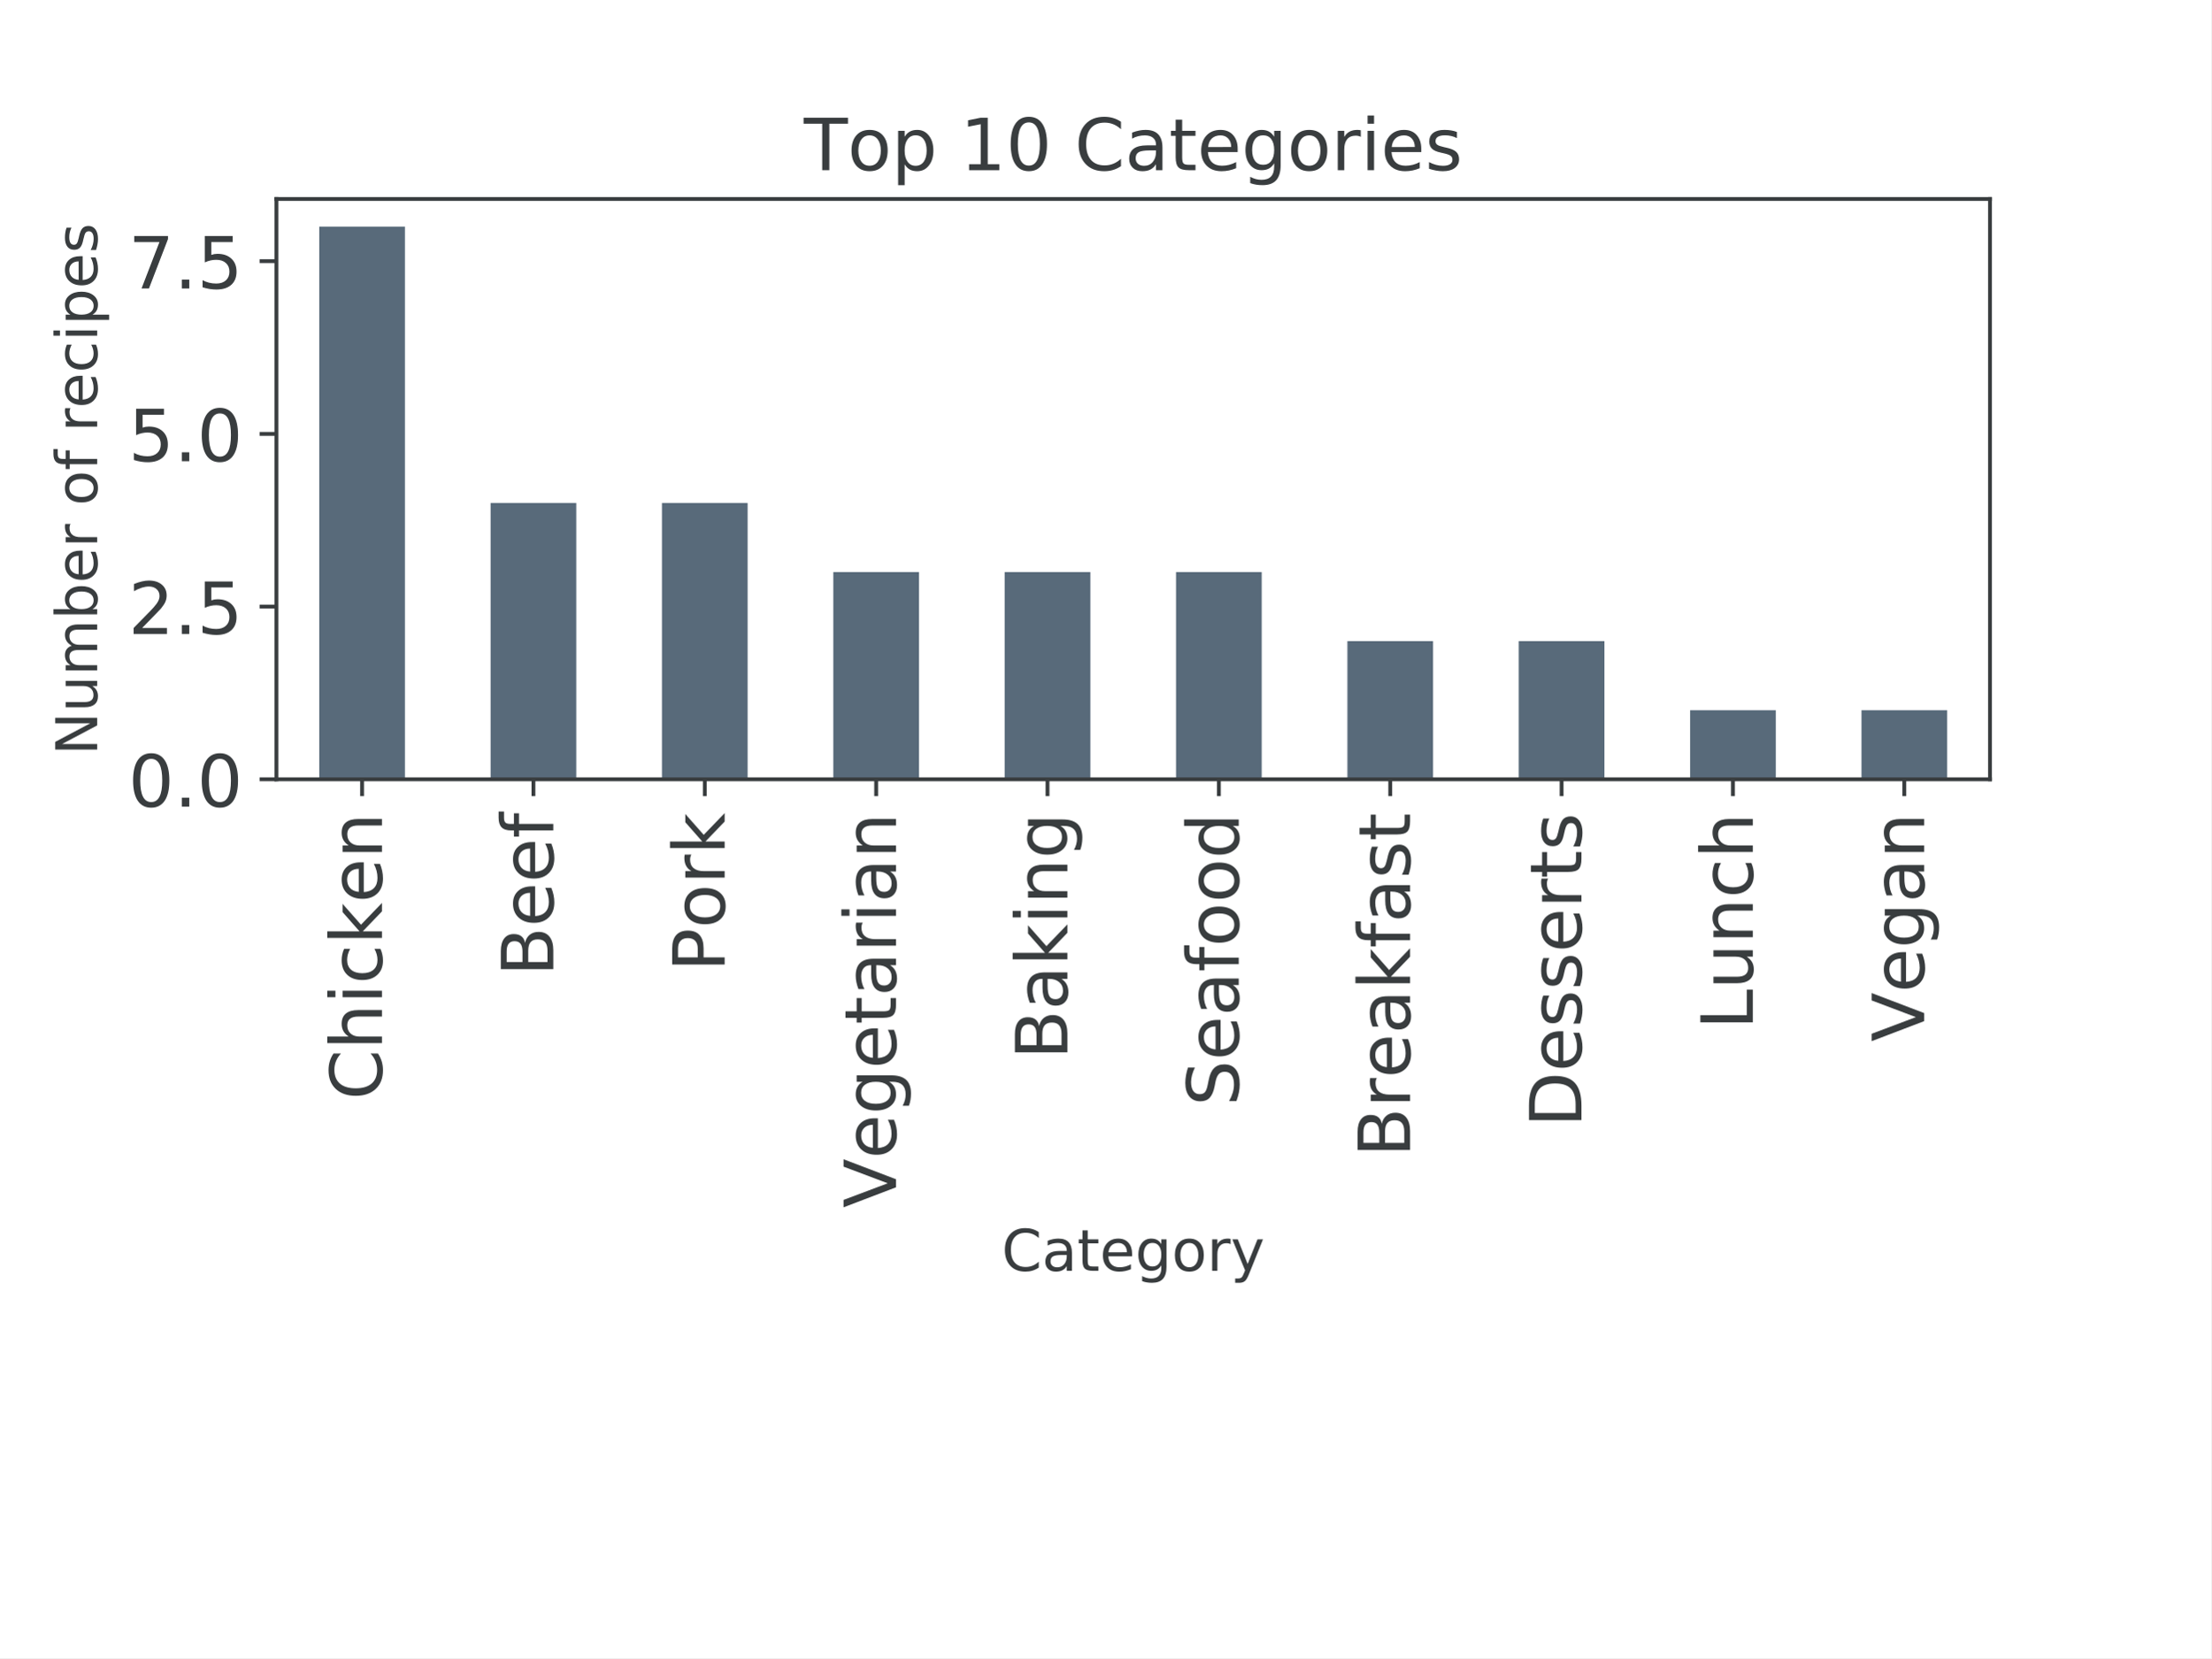
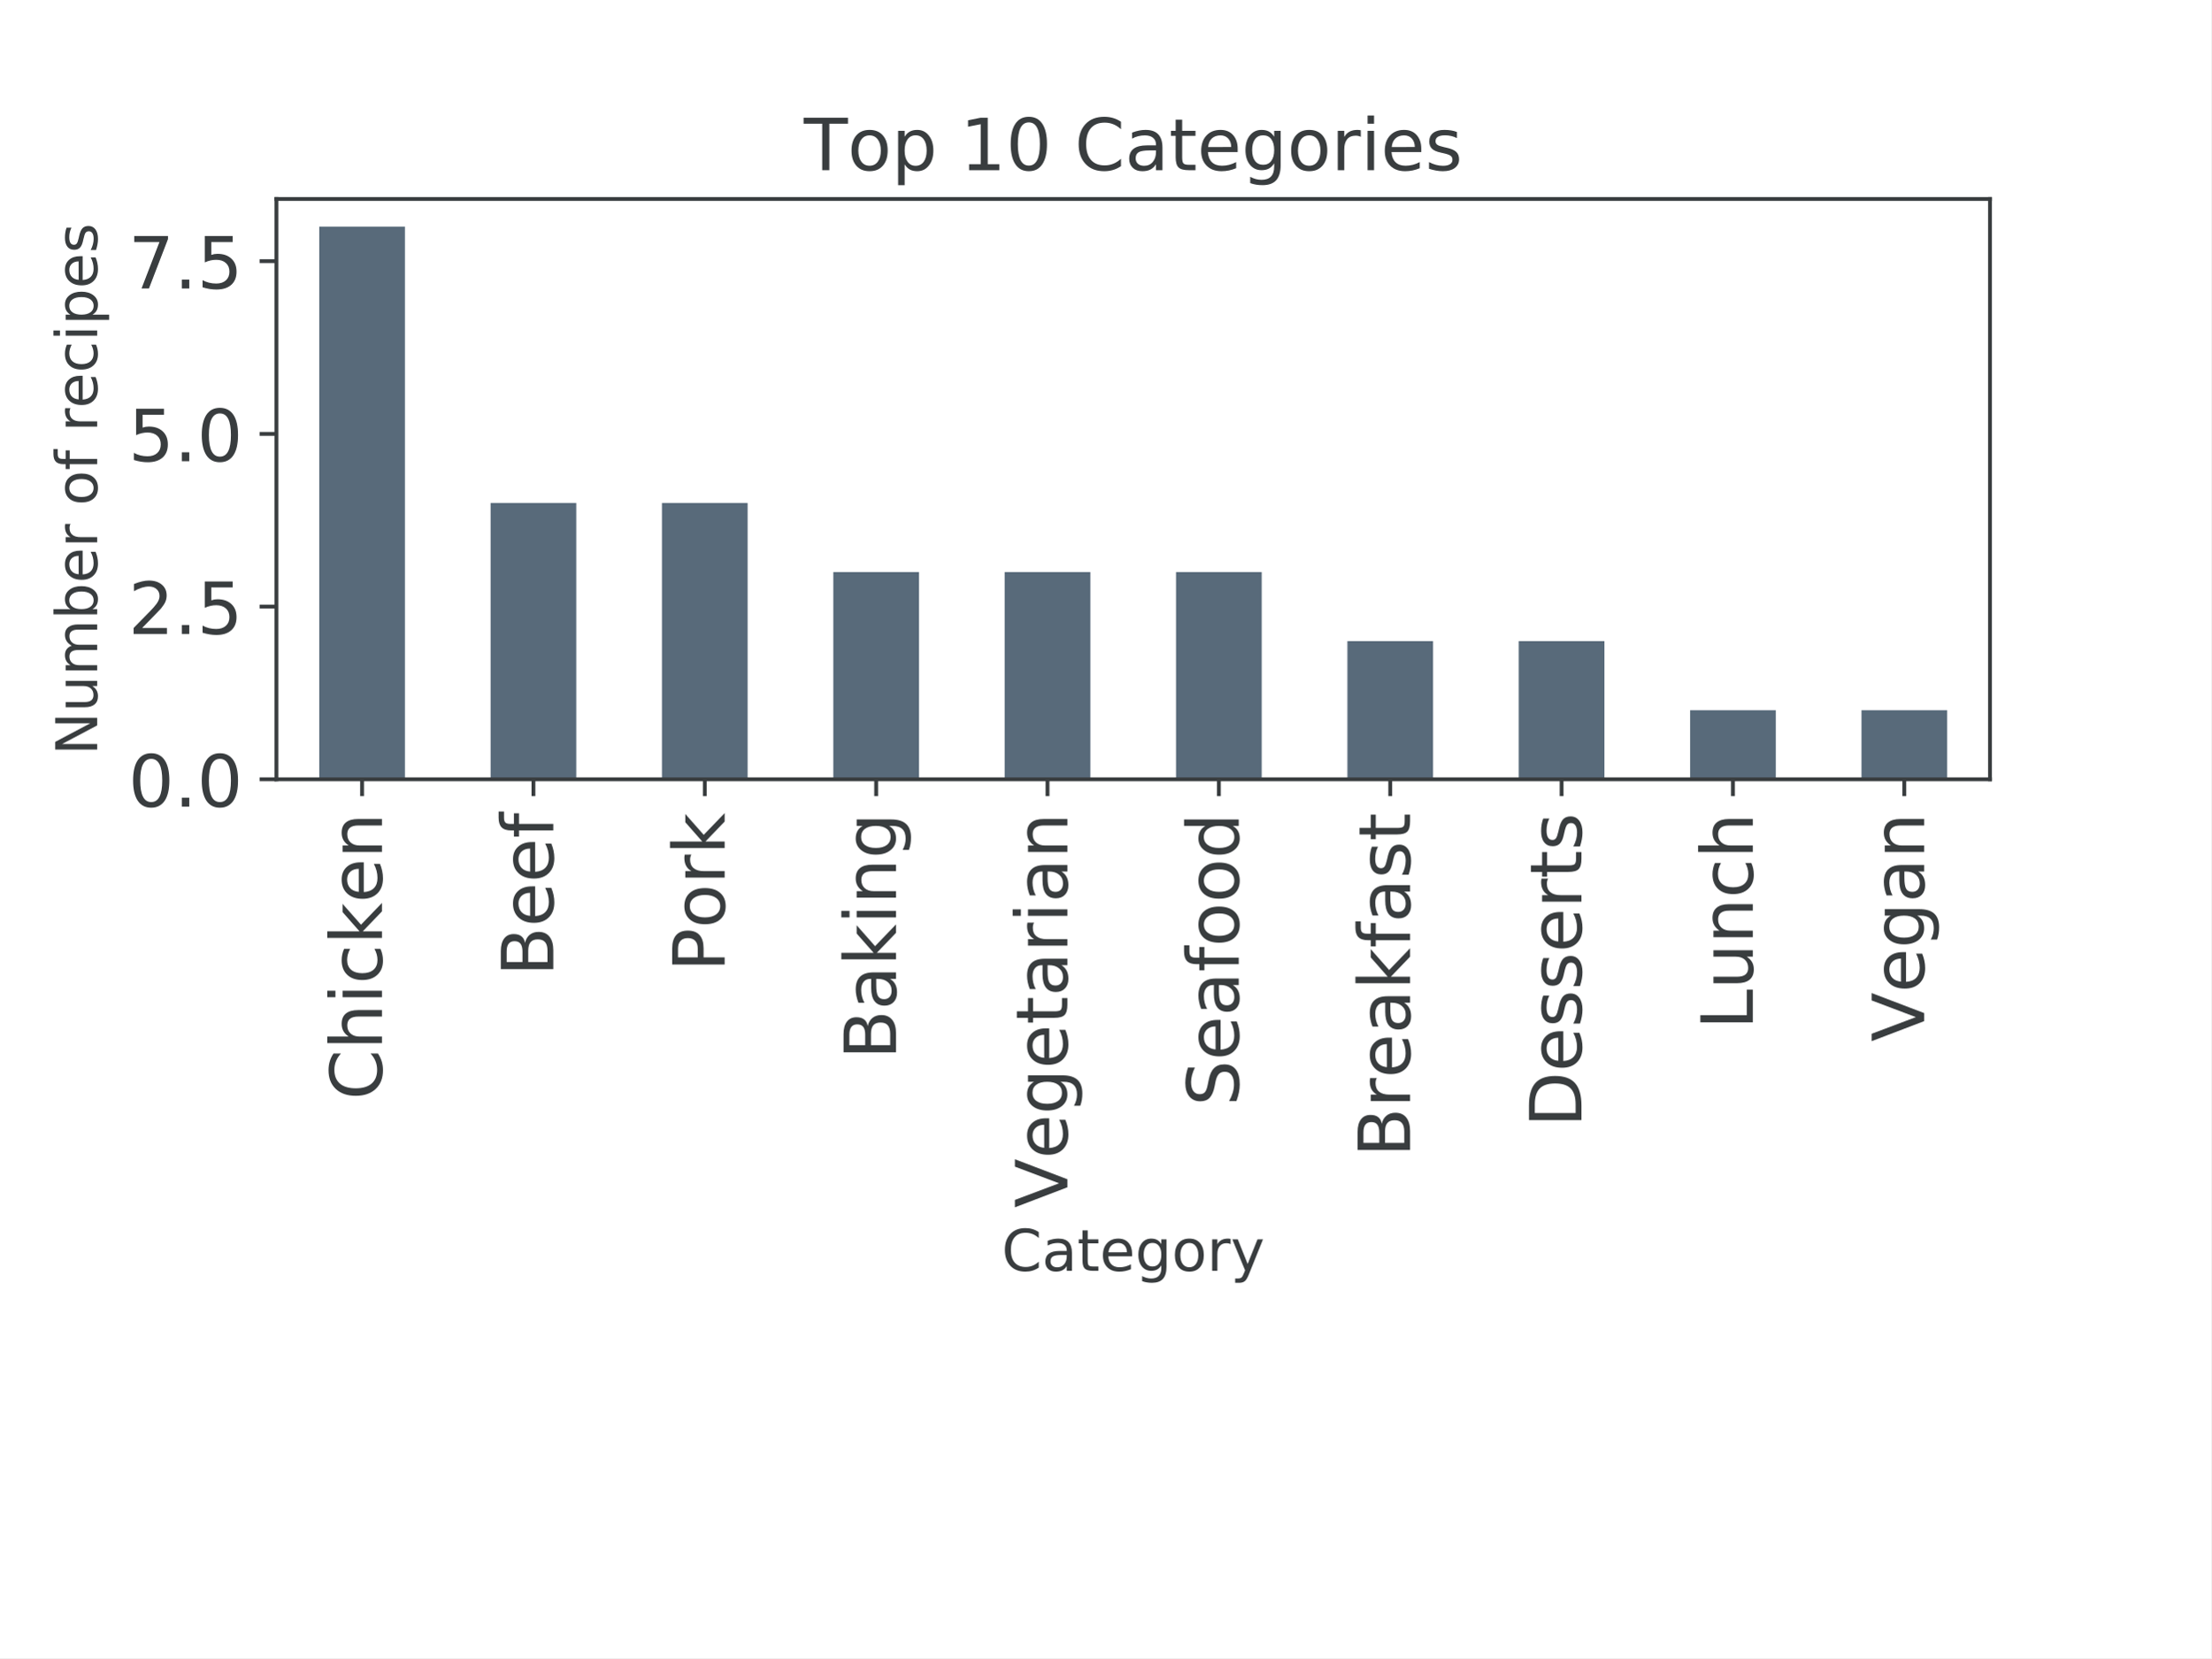
<svg xmlns="http://www.w3.org/2000/svg" xmlns:xlink="http://www.w3.org/1999/xlink" height="345.6pt" version="1.1" viewBox="0 0 460.8 345.6" width="460.8pt">
  <defs>
    <style type="text/css">
*{stroke-linecap:butt;stroke-linejoin:round;}
  </style>
  </defs>
  <g id="figure_1">
    <g id="patch_1">
      <path d="M 0 345.6  L 460.8 345.6  L 460.8 0  L 0 0  z " style="fill:#ffffff;" />
    </g>
    <g id="axes_1">
      <g id="patch_2">
        <path d="M 57.6 162.432  L 414.72 162.432  L 414.72 41.472  L 57.6 41.472  z " style="fill:#ffffff;" />
      </g>
      <g id="patch_3">
-         <path clip-path="url(#p7609959df2)" d="M 66.528 162.432  L 84.384 162.432  L 84.384 47.232  L 66.528 47.232  z " style="fill:#586a7a;" />
+         <path clip-path="url(#p213b41bb64)" d="M 66.528 162.432  L 84.384 162.432  L 84.384 47.232  L 66.528 47.232  z " style="fill:#586a7a;" />
      </g>
      <g id="patch_4">
-         <path clip-path="url(#p7609959df2)" d="M 102.24 162.432  L 120.096 162.432  L 120.096 104.832  L 102.24 104.832  z " style="fill:#586a7a;" />
+         <path clip-path="url(#p213b41bb64)" d="M 102.24 162.432  L 120.096 162.432  L 120.096 104.832  L 102.24 104.832  z " style="fill:#586a7a;" />
      </g>
      <g id="patch_5">
-         <path clip-path="url(#p7609959df2)" d="M 137.952 162.432  L 155.808 162.432  L 155.808 104.832  L 137.952 104.832  z " style="fill:#586a7a;" />
+         <path clip-path="url(#p213b41bb64)" d="M 137.952 162.432  L 155.808 162.432  L 155.808 104.832  L 137.952 104.832  z " style="fill:#586a7a;" />
      </g>
      <g id="patch_6">
-         <path clip-path="url(#p7609959df2)" d="M 173.664 162.432  L 191.52 162.432  L 191.52 119.232  L 173.664 119.232  z " style="fill:#586a7a;" />
+         <path clip-path="url(#p213b41bb64)" d="M 173.664 162.432  L 191.52 162.432  L 191.52 119.232  L 173.664 119.232  z " style="fill:#586a7a;" />
      </g>
      <g id="patch_7">
-         <path clip-path="url(#p7609959df2)" d="M 209.376 162.432  L 227.232 162.432  L 227.232 119.232  L 209.376 119.232  z " style="fill:#586a7a;" />
+         <path clip-path="url(#p213b41bb64)" d="M 209.376 162.432  L 227.232 162.432  L 227.232 119.232  L 209.376 119.232  z " style="fill:#586a7a;" />
      </g>
      <g id="patch_8">
-         <path clip-path="url(#p7609959df2)" d="M 245.088 162.432  L 262.944 162.432  L 262.944 119.232  L 245.088 119.232  z " style="fill:#586a7a;" />
+         <path clip-path="url(#p213b41bb64)" d="M 245.088 162.432  L 262.944 162.432  L 262.944 119.232  L 245.088 119.232  z " style="fill:#586a7a;" />
      </g>
      <g id="patch_9">
-         <path clip-path="url(#p7609959df2)" d="M 280.8 162.432  L 298.656 162.432  L 298.656 133.632  L 280.8 133.632  z " style="fill:#586a7a;" />
+         <path clip-path="url(#p213b41bb64)" d="M 280.8 162.432  L 298.656 162.432  L 298.656 133.632  L 280.8 133.632  z " style="fill:#586a7a;" />
      </g>
      <g id="patch_10">
-         <path clip-path="url(#p7609959df2)" d="M 316.512 162.432  L 334.368 162.432  L 334.368 133.632  L 316.512 133.632  z " style="fill:#586a7a;" />
+         <path clip-path="url(#p213b41bb64)" d="M 316.512 162.432  L 334.368 162.432  L 334.368 133.632  L 316.512 133.632  z " style="fill:#586a7a;" />
      </g>
      <g id="patch_11">
-         <path clip-path="url(#p7609959df2)" d="M 352.224 162.432  L 370.08 162.432  L 370.08 148.032  L 352.224 148.032  z " style="fill:#586a7a;" />
+         <path clip-path="url(#p213b41bb64)" d="M 352.224 162.432  L 370.08 162.432  L 370.08 148.032  L 352.224 148.032  z " style="fill:#586a7a;" />
      </g>
      <g id="patch_12">
-         <path clip-path="url(#p7609959df2)" d="M 387.936 162.432  L 405.792 162.432  L 405.792 148.032  L 387.936 148.032  z " style="fill:#586a7a;" />
+         <path clip-path="url(#p213b41bb64)" d="M 387.936 162.432  L 405.792 162.432  L 405.792 148.032  L 387.936 148.032  z " style="fill:#586a7a;" />
      </g>
      <g id="matplotlib.axis_1">
        <g id="xtick_1">
          <g id="line2d_1">
            <defs>
-               <path d="M 0 0  L 0 3.5  " id="mfa0ea913a9" style="stroke:#393d3f;stroke-width:0.8;" />
-             </defs>
-             <g>
-               <use style="fill:#393d3f;stroke:#393d3f;stroke-width:0.8;" x="75.456" xlink:href="#mfa0ea913a9" y="162.432" />
+               <path d="M 0 0  L 0 3.5  " id="m88925db646" style="stroke:#393d3f;stroke-width:0.8;" />
+             </defs>
+             <g>
+               <use style="fill:#393d3f;stroke:#393d3f;stroke-width:0.8;" x="75.456" xlink:href="#m88925db646" y="162.432" />
            </g>
          </g>
          <g id="text_1">
            <defs>
              <path d="M 64.406 67.281  L 64.406 56.891  Q 59.422 61.531 53.781 63.812  Q 48.141 66.109 41.797 66.109  Q 29.297 66.109 22.656 58.469  Q 16.016 50.828 16.016 36.375  Q 16.016 21.969 22.656 14.328  Q 29.297 6.688 41.797 6.688  Q 48.141 6.688 53.781 8.984  Q 59.422 11.281 64.406 15.922  L 64.406 5.609  Q 59.234 2.094 53.438 0.328  Q 47.656 -1.422 41.219 -1.422  Q 24.656 -1.422 15.125 8.703  Q 5.609 18.844 5.609 36.375  Q 5.609 53.953 15.125 64.078  Q 24.656 74.219 41.219 74.219  Q 47.75 74.219 53.531 72.484  Q 59.328 70.75 64.406 67.281  z " id="DejaVuSans-67" />
              <path d="M 54.891 33.016  L 54.891 0  L 45.906 0  L 45.906 32.719  Q 45.906 40.484 42.875 44.328  Q 39.844 48.188 33.797 48.188  Q 26.516 48.188 22.312 43.547  Q 18.109 38.922 18.109 30.906  L 18.109 0  L 9.078 0  L 9.078 75.984  L 18.109 75.984  L 18.109 46.188  Q 21.344 51.125 25.703 53.562  Q 30.078 56 35.797 56  Q 45.219 56 50.047 50.172  Q 54.891 44.344 54.891 33.016  z " id="DejaVuSans-104" />
              <path d="M 9.422 54.688  L 18.406 54.688  L 18.406 0  L 9.422 0  z M 9.422 75.984  L 18.406 75.984  L 18.406 64.594  L 9.422 64.594  z " id="DejaVuSans-105" />
              <path d="M 48.781 52.594  L 48.781 44.188  Q 44.969 46.297 41.141 47.344  Q 37.312 48.391 33.406 48.391  Q 24.656 48.391 19.812 42.844  Q 14.984 37.312 14.984 27.297  Q 14.984 17.281 19.812 11.734  Q 24.656 6.203 33.406 6.203  Q 37.312 6.203 41.141 7.25  Q 44.969 8.297 48.781 10.406  L 48.781 2.094  Q 45.016 0.344 40.984 -0.531  Q 36.969 -1.422 32.422 -1.422  Q 20.062 -1.422 12.781 6.344  Q 5.516 14.109 5.516 27.297  Q 5.516 40.672 12.859 48.328  Q 20.219 56 33.016 56  Q 37.156 56 41.109 55.141  Q 45.062 54.297 48.781 52.594  z " id="DejaVuSans-99" />
              <path d="M 9.078 75.984  L 18.109 75.984  L 18.109 31.109  L 44.922 54.688  L 56.391 54.688  L 27.391 29.109  L 57.625 0  L 45.906 0  L 18.109 26.703  L 18.109 0  L 9.078 0  z " id="DejaVuSans-107" />
              <path d="M 56.203 29.594  L 56.203 25.203  L 14.891 25.203  Q 15.484 15.922 20.484 11.062  Q 25.484 6.203 34.422 6.203  Q 39.594 6.203 44.453 7.469  Q 49.312 8.734 54.109 11.281  L 54.109 2.781  Q 49.266 0.734 44.188 -0.344  Q 39.109 -1.422 33.891 -1.422  Q 20.797 -1.422 13.156 6.188  Q 5.516 13.812 5.516 26.812  Q 5.516 40.234 12.766 48.109  Q 20.016 56 32.328 56  Q 43.359 56 49.781 48.891  Q 56.203 41.797 56.203 29.594  z M 47.219 32.234  Q 47.125 39.594 43.094 43.984  Q 39.062 48.391 32.422 48.391  Q 24.906 48.391 20.391 44.141  Q 15.875 39.891 15.188 32.172  z " id="DejaVuSans-101" />
              <path d="M 54.891 33.016  L 54.891 0  L 45.906 0  L 45.906 32.719  Q 45.906 40.484 42.875 44.328  Q 39.844 48.188 33.797 48.188  Q 26.516 48.188 22.312 43.547  Q 18.109 38.922 18.109 30.906  L 18.109 0  L 9.078 0  L 9.078 54.688  L 18.109 54.688  L 18.109 46.188  Q 21.344 51.125 25.703 53.562  Q 30.078 56 35.797 56  Q 45.219 56 50.047 50.172  Q 54.891 44.344 54.891 33.016  z " id="DejaVuSans-110" />
            </defs>
            <g style="fill:#393d3f;" transform="translate(79.59506 229.2422)rotate(-90)scale(0.15 -0.15)">
              <use xlink:href="#DejaVuSans-67" />
              <use x="69.824" xlink:href="#DejaVuSans-104" />
              <use x="133.203" xlink:href="#DejaVuSans-105" />
              <use x="160.986" xlink:href="#DejaVuSans-99" />
              <use x="215.967" xlink:href="#DejaVuSans-107" />
              <use x="273.83" xlink:href="#DejaVuSans-101" />
              <use x="335.354" xlink:href="#DejaVuSans-110" />
            </g>
          </g>
        </g>
        <g id="xtick_2">
          <g id="line2d_2">
            <g>
-               <use style="fill:#393d3f;stroke:#393d3f;stroke-width:0.8;" x="111.168" xlink:href="#mfa0ea913a9" y="162.432" />
+               <use style="fill:#393d3f;stroke:#393d3f;stroke-width:0.8;" x="111.168" xlink:href="#m88925db646" y="162.432" />
            </g>
          </g>
          <g id="text_2">
            <defs>
              <path d="M 19.672 34.812  L 19.672 8.109  L 35.5 8.109  Q 43.453 8.109 47.281 11.406  Q 51.125 14.703 51.125 21.484  Q 51.125 28.328 47.281 31.562  Q 43.453 34.812 35.5 34.812  z M 19.672 64.797  L 19.672 42.828  L 34.281 42.828  Q 41.5 42.828 45.031 45.531  Q 48.578 48.25 48.578 53.812  Q 48.578 59.328 45.031 62.062  Q 41.5 64.797 34.281 64.797  z M 9.812 72.906  L 35.016 72.906  Q 46.297 72.906 52.391 68.219  Q 58.5 63.531 58.5 54.891  Q 58.5 48.188 55.375 44.234  Q 52.25 40.281 46.188 39.312  Q 53.469 37.75 57.5 32.781  Q 61.531 27.828 61.531 20.406  Q 61.531 10.641 54.891 5.312  Q 48.25 0 35.984 0  L 9.812 0  z " id="DejaVuSans-66" />
              <path d="M 37.109 75.984  L 37.109 68.5  L 28.516 68.5  Q 23.688 68.5 21.797 66.547  Q 19.922 64.594 19.922 59.516  L 19.922 54.688  L 34.719 54.688  L 34.719 47.703  L 19.922 47.703  L 19.922 0  L 10.891 0  L 10.891 47.703  L 2.297 47.703  L 2.297 54.688  L 10.891 54.688  L 10.891 58.5  Q 10.891 67.625 15.141 71.797  Q 19.391 75.984 28.609 75.984  z " id="DejaVuSans-102" />
            </defs>
            <g style="fill:#393d3f;" transform="translate(115.3071 203.4632)rotate(-90)scale(0.15 -0.15)">
              <use xlink:href="#DejaVuSans-66" />
              <use x="68.604" xlink:href="#DejaVuSans-101" />
              <use x="130.127" xlink:href="#DejaVuSans-101" />
              <use x="191.65" xlink:href="#DejaVuSans-102" />
            </g>
          </g>
        </g>
        <g id="xtick_3">
          <g id="line2d_3">
            <g>
-               <use style="fill:#393d3f;stroke:#393d3f;stroke-width:0.8;" x="146.88" xlink:href="#mfa0ea913a9" y="162.432" />
+               <use style="fill:#393d3f;stroke:#393d3f;stroke-width:0.8;" x="146.88" xlink:href="#m88925db646" y="162.432" />
            </g>
          </g>
          <g id="text_3">
            <defs>
              <path d="M 19.672 64.797  L 19.672 37.406  L 32.078 37.406  Q 38.969 37.406 42.719 40.969  Q 46.484 44.531 46.484 51.125  Q 46.484 57.672 42.719 61.234  Q 38.969 64.797 32.078 64.797  z M 9.812 72.906  L 32.078 72.906  Q 44.344 72.906 50.609 67.359  Q 56.891 61.812 56.891 51.125  Q 56.891 40.328 50.609 34.812  Q 44.344 29.297 32.078 29.297  L 19.672 29.297  L 19.672 0  L 9.812 0  z " id="DejaVuSans-80" />
              <path d="M 30.609 48.391  Q 23.391 48.391 19.188 42.75  Q 14.984 37.109 14.984 27.297  Q 14.984 17.484 19.156 11.844  Q 23.344 6.203 30.609 6.203  Q 37.797 6.203 41.984 11.859  Q 46.188 17.531 46.188 27.297  Q 46.188 37.016 41.984 42.703  Q 37.797 48.391 30.609 48.391  z M 30.609 56  Q 42.328 56 49.016 48.375  Q 55.719 40.766 55.719 27.297  Q 55.719 13.875 49.016 6.219  Q 42.328 -1.422 30.609 -1.422  Q 18.844 -1.422 12.172 6.219  Q 5.516 13.875 5.516 27.297  Q 5.516 40.766 12.172 48.375  Q 18.844 56 30.609 56  z " id="DejaVuSans-111" />
              <path d="M 41.109 46.297  Q 39.594 47.172 37.812 47.578  Q 36.031 48 33.891 48  Q 26.266 48 22.188 43.047  Q 18.109 38.094 18.109 28.812  L 18.109 0  L 9.078 0  L 9.078 54.688  L 18.109 54.688  L 18.109 46.188  Q 20.953 51.172 25.484 53.578  Q 30.031 56 36.531 56  Q 37.453 56 38.578 55.875  Q 39.703 55.766 41.062 55.516  z " id="DejaVuSans-114" />
            </defs>
            <g style="fill:#393d3f;" transform="translate(151.0191 202.5)rotate(-90)scale(0.15 -0.15)">
              <use xlink:href="#DejaVuSans-80" />
              <use x="60.256" xlink:href="#DejaVuSans-111" />
              <use x="121.438" xlink:href="#DejaVuSans-114" />
              <use x="162.551" xlink:href="#DejaVuSans-107" />
            </g>
          </g>
        </g>
        <g id="xtick_4">
          <g id="line2d_4">
            <g>
-               <use style="fill:#393d3f;stroke:#393d3f;stroke-width:0.8;" x="182.592" xlink:href="#mfa0ea913a9" y="162.432" />
+               <use style="fill:#393d3f;stroke:#393d3f;stroke-width:0.8;" x="182.592" xlink:href="#m88925db646" y="162.432" />
            </g>
          </g>
          <g id="text_4">
            <defs>
+               <path d="M 34.281 27.484  Q 23.391 27.484 19.188 25  Q 14.984 22.516 14.984 16.5  Q 14.984 11.719 18.141 8.906  Q 21.297 6.109 26.703 6.109  Q 34.188 6.109 38.703 11.406  Q 43.219 16.703 43.219 25.484  L 43.219 27.484  z M 52.203 31.203  L 52.203 0  L 43.219 0  L 43.219 8.297  Q 40.141 3.328 35.547 0.953  Q 30.953 -1.422 24.312 -1.422  Q 15.922 -1.422 10.953 3.297  Q 6 8.016 6 15.922  Q 6 25.141 12.172 29.828  Q 18.359 34.516 30.609 34.516  L 43.219 34.516  L 43.219 35.406  Q 43.219 41.609 39.141 45  Q 35.062 48.391 27.688 48.391  Q 23 48.391 18.547 47.266  Q 14.109 46.141 10.016 43.891  L 10.016 52.203  Q 14.938 54.109 19.578 55.047  Q 24.219 56 28.609 56  Q 40.484 56 46.344 49.844  Q 52.203 43.703 52.203 31.203  z " id="DejaVuSans-97" />
+               <path d="M 45.406 27.984  Q 45.406 37.75 41.375 43.109  Q 37.359 48.484 30.078 48.484  Q 22.859 48.484 18.828 43.109  Q 14.797 37.75 14.797 27.984  Q 14.797 18.266 18.828 12.891  Q 22.859 7.516 30.078 7.516  Q 37.359 7.516 41.375 12.891  Q 45.406 18.266 45.406 27.984  z M 54.391 6.781  Q 54.391 -7.172 48.188 -13.984  Q 42 -20.797 29.203 -20.797  Q 24.469 -20.797 20.266 -20.094  Q 16.062 -19.391 12.109 -17.922  L 12.109 -9.188  Q 16.062 -11.328 19.922 -12.344  Q 23.781 -13.375 27.781 -13.375  Q 36.625 -13.375 41.016 -8.766  Q 45.406 -4.156 45.406 5.172  L 45.406 9.625  Q 42.625 4.781 38.281 2.391  Q 33.938 0 27.875 0  Q 17.828 0 11.672 7.656  Q 5.516 15.328 5.516 27.984  Q 5.516 40.672 11.672 48.328  Q 17.828 56 27.875 56  Q 33.938 56 38.281 53.609  Q 42.625 51.219 45.406 46.391  L 45.406 54.688  L 54.391 54.688  z " id="DejaVuSans-103" />
+             </defs>
+             <g style="fill:#393d3f;" transform="translate(186.7311 220.7976)rotate(-90)scale(0.15 -0.15)">
+               <use xlink:href="#DejaVuSans-66" />
+               <use x="68.604" xlink:href="#DejaVuSans-97" />
+               <use x="129.883" xlink:href="#DejaVuSans-107" />
+               <use x="187.793" xlink:href="#DejaVuSans-105" />
+               <use x="215.576" xlink:href="#DejaVuSans-110" />
+               <use x="278.955" xlink:href="#DejaVuSans-103" />
+             </g>
+           </g>
+         </g>
+         <g id="xtick_5">
+           <g id="line2d_5">
+             <g>
+               <use style="fill:#393d3f;stroke:#393d3f;stroke-width:0.8;" x="218.304" xlink:href="#m88925db646" y="162.432" />
+             </g>
+           </g>
+           <g id="text_5">
+             <defs>
              <path d="M 28.609 0  L 0.781 72.906  L 11.078 72.906  L 34.188 11.531  L 57.328 72.906  L 67.578 72.906  L 39.797 0  z " id="DejaVuSans-86" />
-               <path d="M 45.406 27.984  Q 45.406 37.75 41.375 43.109  Q 37.359 48.484 30.078 48.484  Q 22.859 48.484 18.828 43.109  Q 14.797 37.75 14.797 27.984  Q 14.797 18.266 18.828 12.891  Q 22.859 7.516 30.078 7.516  Q 37.359 7.516 41.375 12.891  Q 45.406 18.266 45.406 27.984  z M 54.391 6.781  Q 54.391 -7.172 48.188 -13.984  Q 42 -20.797 29.203 -20.797  Q 24.469 -20.797 20.266 -20.094  Q 16.062 -19.391 12.109 -17.922  L 12.109 -9.188  Q 16.062 -11.328 19.922 -12.344  Q 23.781 -13.375 27.781 -13.375  Q 36.625 -13.375 41.016 -8.766  Q 45.406 -4.156 45.406 5.172  L 45.406 9.625  Q 42.625 4.781 38.281 2.391  Q 33.938 0 27.875 0  Q 17.828 0 11.672 7.656  Q 5.516 15.328 5.516 27.984  Q 5.516 40.672 11.672 48.328  Q 17.828 56 27.875 56  Q 33.938 56 38.281 53.609  Q 42.625 51.219 45.406 46.391  L 45.406 54.688  L 54.391 54.688  z " id="DejaVuSans-103" />
              <path d="M 18.312 70.219  L 18.312 54.688  L 36.812 54.688  L 36.812 47.703  L 18.312 47.703  L 18.312 18.016  Q 18.312 11.328 20.141 9.422  Q 21.969 7.516 27.594 7.516  L 36.812 7.516  L 36.812 0  L 27.594 0  Q 17.188 0 13.234 3.875  Q 9.281 7.766 9.281 18.016  L 9.281 47.703  L 2.688 47.703  L 2.688 54.688  L 9.281 54.688  L 9.281 70.219  z " id="DejaVuSans-116" />
-               <path d="M 34.281 27.484  Q 23.391 27.484 19.188 25  Q 14.984 22.516 14.984 16.5  Q 14.984 11.719 18.141 8.906  Q 21.297 6.109 26.703 6.109  Q 34.188 6.109 38.703 11.406  Q 43.219 16.703 43.219 25.484  L 43.219 27.484  z M 52.203 31.203  L 52.203 0  L 43.219 0  L 43.219 8.297  Q 40.141 3.328 35.547 0.953  Q 30.953 -1.422 24.312 -1.422  Q 15.922 -1.422 10.953 3.297  Q 6 8.016 6 15.922  Q 6 25.141 12.172 29.828  Q 18.359 34.516 30.609 34.516  L 43.219 34.516  L 43.219 35.406  Q 43.219 41.609 39.141 45  Q 35.062 48.391 27.688 48.391  Q 23 48.391 18.547 47.266  Q 14.109 46.141 10.016 43.891  L 10.016 52.203  Q 14.938 54.109 19.578 55.047  Q 24.219 56 28.609 56  Q 40.484 56 46.344 49.844  Q 52.203 43.703 52.203 31.203  z " id="DejaVuSans-97" />
-             </defs>
-             <g style="fill:#393d3f;" transform="translate(186.7311 251.7632)rotate(-90)scale(0.15 -0.15)">
+             </defs>
+             <g style="fill:#393d3f;" transform="translate(222.4431 251.7632)rotate(-90)scale(0.15 -0.15)">
              <use xlink:href="#DejaVuSans-86" />
              <use x="68.299" xlink:href="#DejaVuSans-101" />
              <use x="129.822" xlink:href="#DejaVuSans-103" />
              <use x="193.299" xlink:href="#DejaVuSans-101" />
              <use x="254.822" xlink:href="#DejaVuSans-116" />
              <use x="294.031" xlink:href="#DejaVuSans-97" />
              <use x="355.311" xlink:href="#DejaVuSans-114" />
              <use x="396.424" xlink:href="#DejaVuSans-105" />
              <use x="424.207" xlink:href="#DejaVuSans-97" />
              <use x="485.486" xlink:href="#DejaVuSans-110" />
            </g>
          </g>
        </g>
-         <g id="xtick_5">
-           <g id="line2d_5">
-             <g>
-               <use style="fill:#393d3f;stroke:#393d3f;stroke-width:0.8;" x="218.304" xlink:href="#mfa0ea913a9" y="162.432" />
-             </g>
-           </g>
-           <g id="text_5">
-             <g style="fill:#393d3f;" transform="translate(222.4431 220.7976)rotate(-90)scale(0.15 -0.15)">
-               <use xlink:href="#DejaVuSans-66" />
-               <use x="68.604" xlink:href="#DejaVuSans-97" />
-               <use x="129.883" xlink:href="#DejaVuSans-107" />
-               <use x="187.793" xlink:href="#DejaVuSans-105" />
-               <use x="215.576" xlink:href="#DejaVuSans-110" />
-               <use x="278.955" xlink:href="#DejaVuSans-103" />
-             </g>
-           </g>
-         </g>
        <g id="xtick_6">
          <g id="line2d_6">
            <g>
-               <use style="fill:#393d3f;stroke:#393d3f;stroke-width:0.8;" x="254.016" xlink:href="#mfa0ea913a9" y="162.432" />
+               <use style="fill:#393d3f;stroke:#393d3f;stroke-width:0.8;" x="254.016" xlink:href="#m88925db646" y="162.432" />
            </g>
          </g>
          <g id="text_6">
            <defs>
              <path d="M 53.516 70.516  L 53.516 60.891  Q 47.906 63.578 42.922 64.891  Q 37.938 66.219 33.297 66.219  Q 25.25 66.219 20.875 63.094  Q 16.5 59.969 16.5 54.203  Q 16.5 49.359 19.406 46.891  Q 22.312 44.438 30.422 42.922  L 36.375 41.703  Q 47.406 39.594 52.656 34.297  Q 57.906 29 57.906 20.125  Q 57.906 9.516 50.797 4.047  Q 43.703 -1.422 29.984 -1.422  Q 24.812 -1.422 18.969 -0.25  Q 13.141 0.922 6.891 3.219  L 6.891 13.375  Q 12.891 10.016 18.656 8.297  Q 24.422 6.594 29.984 6.594  Q 38.422 6.594 43.016 9.906  Q 47.609 13.234 47.609 19.391  Q 47.609 24.75 44.312 27.781  Q 41.016 30.812 33.5 32.328  L 27.484 33.5  Q 16.453 35.688 11.516 40.375  Q 6.594 45.062 6.594 53.422  Q 6.594 63.094 13.406 68.656  Q 20.219 74.219 32.172 74.219  Q 37.312 74.219 42.625 73.281  Q 47.953 72.359 53.516 70.516  z " id="DejaVuSans-83" />
              <path d="M 45.406 46.391  L 45.406 75.984  L 54.391 75.984  L 54.391 0  L 45.406 0  L 45.406 8.203  Q 42.578 3.328 38.25 0.953  Q 33.938 -1.422 27.875 -1.422  Q 17.969 -1.422 11.734 6.484  Q 5.516 14.406 5.516 27.297  Q 5.516 40.188 11.734 48.094  Q 17.969 56 27.875 56  Q 33.938 56 38.25 53.625  Q 42.578 51.266 45.406 46.391  z M 14.797 27.297  Q 14.797 17.391 18.875 11.75  Q 22.953 6.109 30.078 6.109  Q 37.203 6.109 41.297 11.75  Q 45.406 17.391 45.406 27.297  Q 45.406 37.203 41.297 42.844  Q 37.203 48.484 30.078 48.484  Q 22.953 48.484 18.875 42.844  Q 14.797 37.203 14.797 27.297  z " id="DejaVuSans-100" />
            </defs>
            <g style="fill:#393d3f;" transform="translate(258.1551 230.5359)rotate(-90)scale(0.15 -0.15)">
              <use xlink:href="#DejaVuSans-83" />
              <use x="63.477" xlink:href="#DejaVuSans-101" />
              <use x="125" xlink:href="#DejaVuSans-97" />
              <use x="186.279" xlink:href="#DejaVuSans-102" />
              <use x="221.484" xlink:href="#DejaVuSans-111" />
              <use x="282.666" xlink:href="#DejaVuSans-111" />
              <use x="343.848" xlink:href="#DejaVuSans-100" />
            </g>
          </g>
        </g>
        <g id="xtick_7">
          <g id="line2d_7">
            <g>
-               <use style="fill:#393d3f;stroke:#393d3f;stroke-width:0.8;" x="289.728" xlink:href="#mfa0ea913a9" y="162.432" />
+               <use style="fill:#393d3f;stroke:#393d3f;stroke-width:0.8;" x="289.728" xlink:href="#m88925db646" y="162.432" />
            </g>
          </g>
          <g id="text_7">
            <defs>
              <path d="M 44.281 53.078  L 44.281 44.578  Q 40.484 46.531 36.375 47.5  Q 32.281 48.484 27.875 48.484  Q 21.188 48.484 17.844 46.438  Q 14.5 44.391 14.5 40.281  Q 14.5 37.156 16.891 35.375  Q 19.281 33.594 26.516 31.984  L 29.594 31.297  Q 39.156 29.25 43.188 25.516  Q 47.219 21.781 47.219 15.094  Q 47.219 7.469 41.188 3.016  Q 35.156 -1.422 24.609 -1.422  Q 20.219 -1.422 15.453 -0.562  Q 10.688 0.297 5.422 2  L 5.422 11.281  Q 10.406 8.688 15.234 7.391  Q 20.062 6.109 24.812 6.109  Q 31.156 6.109 34.562 8.281  Q 37.984 10.453 37.984 14.406  Q 37.984 18.062 35.516 20.016  Q 33.062 21.969 24.703 23.781  L 21.578 24.516  Q 13.234 26.266 9.516 29.906  Q 5.812 33.547 5.812 39.891  Q 5.812 47.609 11.281 51.797  Q 16.75 56 26.812 56  Q 31.781 56 36.172 55.266  Q 40.578 54.547 44.281 53.078  z " id="DejaVuSans-115" />
            </defs>
            <g style="fill:#393d3f;" transform="translate(293.8671 241.1601)rotate(-90)scale(0.15 -0.15)">
              <use xlink:href="#DejaVuSans-66" />
              <use x="68.604" xlink:href="#DejaVuSans-114" />
              <use x="109.686" xlink:href="#DejaVuSans-101" />
              <use x="171.209" xlink:href="#DejaVuSans-97" />
              <use x="232.488" xlink:href="#DejaVuSans-107" />
              <use x="290.398" xlink:href="#DejaVuSans-102" />
              <use x="325.604" xlink:href="#DejaVuSans-97" />
              <use x="386.883" xlink:href="#DejaVuSans-115" />
              <use x="438.982" xlink:href="#DejaVuSans-116" />
            </g>
          </g>
        </g>
        <g id="xtick_8">
          <g id="line2d_8">
            <g>
-               <use style="fill:#393d3f;stroke:#393d3f;stroke-width:0.8;" x="325.44" xlink:href="#mfa0ea913a9" y="162.432" />
+               <use style="fill:#393d3f;stroke:#393d3f;stroke-width:0.8;" x="325.44" xlink:href="#m88925db646" y="162.432" />
            </g>
          </g>
          <g id="text_8">
            <defs>
              <path d="M 19.672 64.797  L 19.672 8.109  L 31.594 8.109  Q 46.688 8.109 53.688 14.938  Q 60.688 21.781 60.688 36.531  Q 60.688 51.172 53.688 57.984  Q 46.688 64.797 31.594 64.797  z M 9.812 72.906  L 30.078 72.906  Q 51.266 72.906 61.172 64.094  Q 71.094 55.281 71.094 36.531  Q 71.094 17.672 61.125 8.828  Q 51.172 0 30.078 0  L 9.812 0  z " id="DejaVuSans-68" />
            </defs>
            <g style="fill:#393d3f;" transform="translate(329.5791 234.9304)rotate(-90)scale(0.15 -0.15)">
              <use xlink:href="#DejaVuSans-68" />
              <use x="77.002" xlink:href="#DejaVuSans-101" />
              <use x="138.525" xlink:href="#DejaVuSans-115" />
              <use x="190.625" xlink:href="#DejaVuSans-115" />
              <use x="242.725" xlink:href="#DejaVuSans-101" />
              <use x="304.248" xlink:href="#DejaVuSans-114" />
              <use x="345.361" xlink:href="#DejaVuSans-116" />
              <use x="384.57" xlink:href="#DejaVuSans-115" />
            </g>
          </g>
        </g>
        <g id="xtick_9">
          <g id="line2d_9">
            <g>
-               <use style="fill:#393d3f;stroke:#393d3f;stroke-width:0.8;" x="361.152" xlink:href="#mfa0ea913a9" y="162.432" />
+               <use style="fill:#393d3f;stroke:#393d3f;stroke-width:0.8;" x="361.152" xlink:href="#m88925db646" y="162.432" />
            </g>
          </g>
          <g id="text_9">
            <defs>
              <path d="M 9.812 72.906  L 19.672 72.906  L 19.672 8.297  L 55.172 8.297  L 55.172 0  L 9.812 0  z " id="DejaVuSans-76" />
              <path d="M 8.5 21.578  L 8.5 54.688  L 17.484 54.688  L 17.484 21.922  Q 17.484 14.156 20.5 10.266  Q 23.531 6.391 29.594 6.391  Q 36.859 6.391 41.078 11.031  Q 45.312 15.672 45.312 23.688  L 45.312 54.688  L 54.297 54.688  L 54.297 0  L 45.312 0  L 45.312 8.406  Q 42.047 3.422 37.719 1  Q 33.406 -1.422 27.688 -1.422  Q 18.266 -1.422 13.375 4.438  Q 8.5 10.297 8.5 21.578  z M 31.109 56  z " id="DejaVuSans-117" />
            </defs>
            <g style="fill:#393d3f;" transform="translate(365.2911 214.5539)rotate(-90)scale(0.15 -0.15)">
              <use xlink:href="#DejaVuSans-76" />
              <use x="55.697" xlink:href="#DejaVuSans-117" />
              <use x="119.076" xlink:href="#DejaVuSans-110" />
              <use x="182.455" xlink:href="#DejaVuSans-99" />
              <use x="237.436" xlink:href="#DejaVuSans-104" />
            </g>
          </g>
        </g>
        <g id="xtick_10">
          <g id="line2d_10">
            <g>
-               <use style="fill:#393d3f;stroke:#393d3f;stroke-width:0.8;" x="396.864" xlink:href="#mfa0ea913a9" y="162.432" />
+               <use style="fill:#393d3f;stroke:#393d3f;stroke-width:0.8;" x="396.864" xlink:href="#m88925db646" y="162.432" />
            </g>
          </g>
          <g id="text_10">
            <g style="fill:#393d3f;" transform="translate(401.0031 217.1273)rotate(-90)scale(0.15 -0.15)">
              <use xlink:href="#DejaVuSans-86" />
              <use x="68.299" xlink:href="#DejaVuSans-101" />
              <use x="129.822" xlink:href="#DejaVuSans-103" />
              <use x="193.299" xlink:href="#DejaVuSans-97" />
              <use x="254.578" xlink:href="#DejaVuSans-110" />
            </g>
          </g>
        </g>
        <g id="text_11">
          <defs>
            <path d="M 32.172 -5.078  Q 28.375 -14.844 24.75 -17.812  Q 21.141 -20.797 15.094 -20.797  L 7.906 -20.797  L 7.906 -13.281  L 13.188 -13.281  Q 16.891 -13.281 18.938 -11.516  Q 21 -9.766 23.484 -3.219  L 25.094 0.875  L 2.984 54.688  L 12.5 54.688  L 29.594 11.922  L 46.688 54.688  L 56.203 54.688  z " id="DejaVuSans-121" />
          </defs>
          <g style="fill:#393d3f;" transform="translate(208.7512 264.8814)scale(0.12 -0.12)">
            <use xlink:href="#DejaVuSans-67" />
            <use x="69.824" xlink:href="#DejaVuSans-97" />
            <use x="131.104" xlink:href="#DejaVuSans-116" />
            <use x="170.312" xlink:href="#DejaVuSans-101" />
            <use x="231.836" xlink:href="#DejaVuSans-103" />
            <use x="295.312" xlink:href="#DejaVuSans-111" />
            <use x="356.494" xlink:href="#DejaVuSans-114" />
            <use x="397.607" xlink:href="#DejaVuSans-121" />
          </g>
        </g>
      </g>
      <g id="matplotlib.axis_2">
        <g id="ytick_1">
          <g id="line2d_11">
            <defs>
-               <path d="M 0 0  L -3.5 0  " id="m6afe538e02" style="stroke:#393d3f;stroke-width:0.8;" />
-             </defs>
-             <g>
-               <use style="fill:#393d3f;stroke:#393d3f;stroke-width:0.8;" x="57.6" xlink:href="#m6afe538e02" y="162.432" />
+               <path d="M 0 0  L -3.5 0  " id="m34b6e5d11a" style="stroke:#393d3f;stroke-width:0.8;" />
+             </defs>
+             <g>
+               <use style="fill:#393d3f;stroke:#393d3f;stroke-width:0.8;" x="57.6" xlink:href="#m34b6e5d11a" y="162.432" />
            </g>
          </g>
          <g id="text_12">
            <defs>
              <path d="M 31.781 66.406  Q 24.172 66.406 20.328 58.906  Q 16.5 51.422 16.5 36.375  Q 16.5 21.391 20.328 13.891  Q 24.172 6.391 31.781 6.391  Q 39.453 6.391 43.281 13.891  Q 47.125 21.391 47.125 36.375  Q 47.125 51.422 43.281 58.906  Q 39.453 66.406 31.781 66.406  z M 31.781 74.219  Q 44.047 74.219 50.516 64.516  Q 56.984 54.828 56.984 36.375  Q 56.984 17.969 50.516 8.266  Q 44.047 -1.422 31.781 -1.422  Q 19.531 -1.422 13.062 8.266  Q 6.594 17.969 6.594 36.375  Q 6.594 54.828 13.062 64.516  Q 19.531 74.219 31.781 74.219  z " id="DejaVuSans-48" />
              <path d="M 10.688 12.406  L 21 12.406  L 21 0  L 10.688 0  z " id="DejaVuSans-46" />
            </defs>
            <g style="fill:#393d3f;" transform="translate(26.74531 168.1308)scale(0.15 -0.15)">
              <use xlink:href="#DejaVuSans-48" />
              <use x="63.623" xlink:href="#DejaVuSans-46" />
              <use x="95.41" xlink:href="#DejaVuSans-48" />
            </g>
          </g>
        </g>
        <g id="ytick_2">
          <g id="line2d_12">
            <g>
-               <use style="fill:#393d3f;stroke:#393d3f;stroke-width:0.8;" x="57.6" xlink:href="#m6afe538e02" y="126.432" />
+               <use style="fill:#393d3f;stroke:#393d3f;stroke-width:0.8;" x="57.6" xlink:href="#m34b6e5d11a" y="126.432" />
            </g>
          </g>
          <g id="text_13">
            <defs>
              <path d="M 19.188 8.297  L 53.609 8.297  L 53.609 0  L 7.328 0  L 7.328 8.297  Q 12.938 14.109 22.625 23.891  Q 32.328 33.688 34.812 36.531  Q 39.547 41.844 41.422 45.531  Q 43.312 49.219 43.312 52.781  Q 43.312 58.594 39.234 62.25  Q 35.156 65.922 28.609 65.922  Q 23.969 65.922 18.812 64.312  Q 13.672 62.703 7.812 59.422  L 7.812 69.391  Q 13.766 71.781 18.938 73  Q 24.125 74.219 28.422 74.219  Q 39.75 74.219 46.484 68.547  Q 53.219 62.891 53.219 53.422  Q 53.219 48.922 51.531 44.891  Q 49.859 40.875 45.406 35.406  Q 44.188 33.984 37.641 27.219  Q 31.109 20.453 19.188 8.297  z " id="DejaVuSans-50" />
              <path d="M 10.797 72.906  L 49.516 72.906  L 49.516 64.594  L 19.828 64.594  L 19.828 46.734  Q 21.969 47.469 24.109 47.828  Q 26.266 48.188 28.422 48.188  Q 40.625 48.188 47.75 41.5  Q 54.891 34.812 54.891 23.391  Q 54.891 11.625 47.562 5.094  Q 40.234 -1.422 26.906 -1.422  Q 22.312 -1.422 17.547 -0.641  Q 12.797 0.141 7.719 1.703  L 7.719 11.625  Q 12.109 9.234 16.797 8.062  Q 21.484 6.891 26.703 6.891  Q 35.156 6.891 40.078 11.328  Q 45.016 15.766 45.016 23.391  Q 45.016 31 40.078 35.438  Q 35.156 39.891 26.703 39.891  Q 22.75 39.891 18.812 39.016  Q 14.891 38.141 10.797 36.281  z " id="DejaVuSans-53" />
            </defs>
            <g style="fill:#393d3f;" transform="translate(26.74531 132.1308)scale(0.15 -0.15)">
              <use xlink:href="#DejaVuSans-50" />
              <use x="63.623" xlink:href="#DejaVuSans-46" />
              <use x="95.41" xlink:href="#DejaVuSans-53" />
            </g>
          </g>
        </g>
        <g id="ytick_3">
          <g id="line2d_13">
            <g>
-               <use style="fill:#393d3f;stroke:#393d3f;stroke-width:0.8;" x="57.6" xlink:href="#m6afe538e02" y="90.432" />
+               <use style="fill:#393d3f;stroke:#393d3f;stroke-width:0.8;" x="57.6" xlink:href="#m34b6e5d11a" y="90.432" />
            </g>
          </g>
          <g id="text_14">
            <g style="fill:#393d3f;" transform="translate(26.74531 96.13083)scale(0.15 -0.15)">
              <use xlink:href="#DejaVuSans-53" />
              <use x="63.623" xlink:href="#DejaVuSans-46" />
              <use x="95.41" xlink:href="#DejaVuSans-48" />
            </g>
          </g>
        </g>
        <g id="ytick_4">
          <g id="line2d_14">
            <g>
-               <use style="fill:#393d3f;stroke:#393d3f;stroke-width:0.8;" x="57.6" xlink:href="#m6afe538e02" y="54.432" />
+               <use style="fill:#393d3f;stroke:#393d3f;stroke-width:0.8;" x="57.6" xlink:href="#m34b6e5d11a" y="54.432" />
            </g>
          </g>
          <g id="text_15">
            <defs>
              <path d="M 8.203 72.906  L 55.078 72.906  L 55.078 68.703  L 28.609 0  L 18.312 0  L 43.219 64.594  L 8.203 64.594  z " id="DejaVuSans-55" />
            </defs>
            <g style="fill:#393d3f;" transform="translate(26.74531 60.13083)scale(0.15 -0.15)">
              <use xlink:href="#DejaVuSans-55" />
              <use x="63.623" xlink:href="#DejaVuSans-46" />
              <use x="95.41" xlink:href="#DejaVuSans-53" />
            </g>
          </g>
        </g>
        <g id="text_16">
          <defs>
            <path d="M 9.812 72.906  L 23.094 72.906  L 55.422 11.922  L 55.422 72.906  L 64.984 72.906  L 64.984 0  L 51.703 0  L 19.391 60.984  L 19.391 0  L 9.812 0  z " id="DejaVuSans-78" />
            <path d="M 52 44.188  Q 55.375 50.25 60.062 53.125  Q 64.75 56 71.094 56  Q 79.641 56 84.281 50.016  Q 88.922 44.047 88.922 33.016  L 88.922 0  L 79.891 0  L 79.891 32.719  Q 79.891 40.578 77.094 44.375  Q 74.312 48.188 68.609 48.188  Q 61.625 48.188 57.562 43.547  Q 53.516 38.922 53.516 30.906  L 53.516 0  L 44.484 0  L 44.484 32.719  Q 44.484 40.625 41.703 44.406  Q 38.922 48.188 33.109 48.188  Q 26.219 48.188 22.156 43.531  Q 18.109 38.875 18.109 30.906  L 18.109 0  L 9.078 0  L 9.078 54.688  L 18.109 54.688  L 18.109 46.188  Q 21.188 51.219 25.484 53.609  Q 29.781 56 35.688 56  Q 41.656 56 45.828 52.969  Q 50 49.953 52 44.188  z " id="DejaVuSans-109" />
            <path d="M 48.688 27.297  Q 48.688 37.203 44.609 42.844  Q 40.531 48.484 33.406 48.484  Q 26.266 48.484 22.188 42.844  Q 18.109 37.203 18.109 27.297  Q 18.109 17.391 22.188 11.75  Q 26.266 6.109 33.406 6.109  Q 40.531 6.109 44.609 11.75  Q 48.688 17.391 48.688 27.297  z M 18.109 46.391  Q 20.953 51.266 25.266 53.625  Q 29.594 56 35.594 56  Q 45.562 56 51.781 48.094  Q 58.016 40.188 58.016 27.297  Q 58.016 14.406 51.781 6.484  Q 45.562 -1.422 35.594 -1.422  Q 29.594 -1.422 25.266 0.953  Q 20.953 3.328 18.109 8.203  L 18.109 0  L 9.078 0  L 9.078 75.984  L 18.109 75.984  z " id="DejaVuSans-98" />
            <path id="DejaVuSans-32" />
            <path d="M 18.109 8.203  L 18.109 -20.797  L 9.078 -20.797  L 9.078 54.688  L 18.109 54.688  L 18.109 46.391  Q 20.953 51.266 25.266 53.625  Q 29.594 56 35.594 56  Q 45.562 56 51.781 48.094  Q 58.016 40.188 58.016 27.297  Q 58.016 14.406 51.781 6.484  Q 45.562 -1.422 35.594 -1.422  Q 29.594 -1.422 25.266 0.953  Q 20.953 3.328 18.109 8.203  z M 48.688 27.297  Q 48.688 37.203 44.609 42.844  Q 40.531 48.484 33.406 48.484  Q 26.266 48.484 22.188 42.844  Q 18.109 37.203 18.109 27.297  Q 18.109 17.391 22.188 11.75  Q 26.266 6.109 33.406 6.109  Q 40.531 6.109 44.609 11.75  Q 48.688 17.391 48.688 27.297  z " id="DejaVuSans-112" />
          </defs>
          <g style="fill:#393d3f;" transform="translate(20.24969 157.4014)rotate(-90)scale(0.12 -0.12)">
            <use xlink:href="#DejaVuSans-78" />
            <use x="74.805" xlink:href="#DejaVuSans-117" />
            <use x="138.184" xlink:href="#DejaVuSans-109" />
            <use x="235.596" xlink:href="#DejaVuSans-98" />
            <use x="299.072" xlink:href="#DejaVuSans-101" />
            <use x="360.596" xlink:href="#DejaVuSans-114" />
            <use x="401.709" xlink:href="#DejaVuSans-32" />
            <use x="433.496" xlink:href="#DejaVuSans-111" />
            <use x="494.678" xlink:href="#DejaVuSans-102" />
            <use x="529.883" xlink:href="#DejaVuSans-32" />
            <use x="561.67" xlink:href="#DejaVuSans-114" />
            <use x="602.752" xlink:href="#DejaVuSans-101" />
            <use x="664.275" xlink:href="#DejaVuSans-99" />
            <use x="719.256" xlink:href="#DejaVuSans-105" />
            <use x="747.039" xlink:href="#DejaVuSans-112" />
            <use x="810.516" xlink:href="#DejaVuSans-101" />
            <use x="872.039" xlink:href="#DejaVuSans-115" />
          </g>
        </g>
      </g>
      <g id="patch_13">
        <path d="M 57.6 162.432  L 57.6 41.472  " style="fill:none;stroke:#393d3f;stroke-linecap:square;stroke-linejoin:miter;stroke-width:0.8;" />
      </g>
      <g id="patch_14">
        <path d="M 414.72 162.432  L 414.72 41.472  " style="fill:none;stroke:#393d3f;stroke-linecap:square;stroke-linejoin:miter;stroke-width:0.8;" />
      </g>
      <g id="patch_15">
        <path d="M 57.6 162.432  L 414.72 162.432  " style="fill:none;stroke:#393d3f;stroke-linecap:square;stroke-linejoin:miter;stroke-width:0.8;" />
      </g>
      <g id="patch_16">
        <path d="M 57.6 41.472  L 414.72 41.472  " style="fill:none;stroke:#393d3f;stroke-linecap:square;stroke-linejoin:miter;stroke-width:0.8;" />
      </g>
      <g id="text_17">
        <defs>
          <path d="M -0.297 72.906  L 61.375 72.906  L 61.375 64.594  L 35.5 64.594  L 35.5 0  L 25.594 0  L 25.594 64.594  L -0.297 64.594  z " id="DejaVuSans-84" />
          <path d="M 12.406 8.297  L 28.516 8.297  L 28.516 63.922  L 10.984 60.406  L 10.984 69.391  L 28.422 72.906  L 38.281 72.906  L 38.281 8.297  L 54.391 8.297  L 54.391 0  L 12.406 0  z " id="DejaVuSans-49" />
        </defs>
        <g style="fill:#393d3f;" transform="translate(167.5104 35.472)scale(0.15 -0.15)">
          <use xlink:href="#DejaVuSans-84" />
          <use x="60.818" xlink:href="#DejaVuSans-111" />
          <use x="122" xlink:href="#DejaVuSans-112" />
          <use x="185.477" xlink:href="#DejaVuSans-32" />
          <use x="217.264" xlink:href="#DejaVuSans-49" />
          <use x="280.887" xlink:href="#DejaVuSans-48" />
          <use x="344.51" xlink:href="#DejaVuSans-32" />
          <use x="376.297" xlink:href="#DejaVuSans-67" />
          <use x="446.121" xlink:href="#DejaVuSans-97" />
          <use x="507.4" xlink:href="#DejaVuSans-116" />
          <use x="546.609" xlink:href="#DejaVuSans-101" />
          <use x="608.133" xlink:href="#DejaVuSans-103" />
          <use x="671.609" xlink:href="#DejaVuSans-111" />
          <use x="732.791" xlink:href="#DejaVuSans-114" />
          <use x="773.904" xlink:href="#DejaVuSans-105" />
          <use x="801.688" xlink:href="#DejaVuSans-101" />
          <use x="863.211" xlink:href="#DejaVuSans-115" />
        </g>
      </g>
    </g>
  </g>
  <defs>
-     <clipPath id="p7609959df2">
+     <clipPath id="p213b41bb64">
      <rect height="120.96" width="357.12" x="57.6" y="41.472" />
    </clipPath>
  </defs>
</svg>
